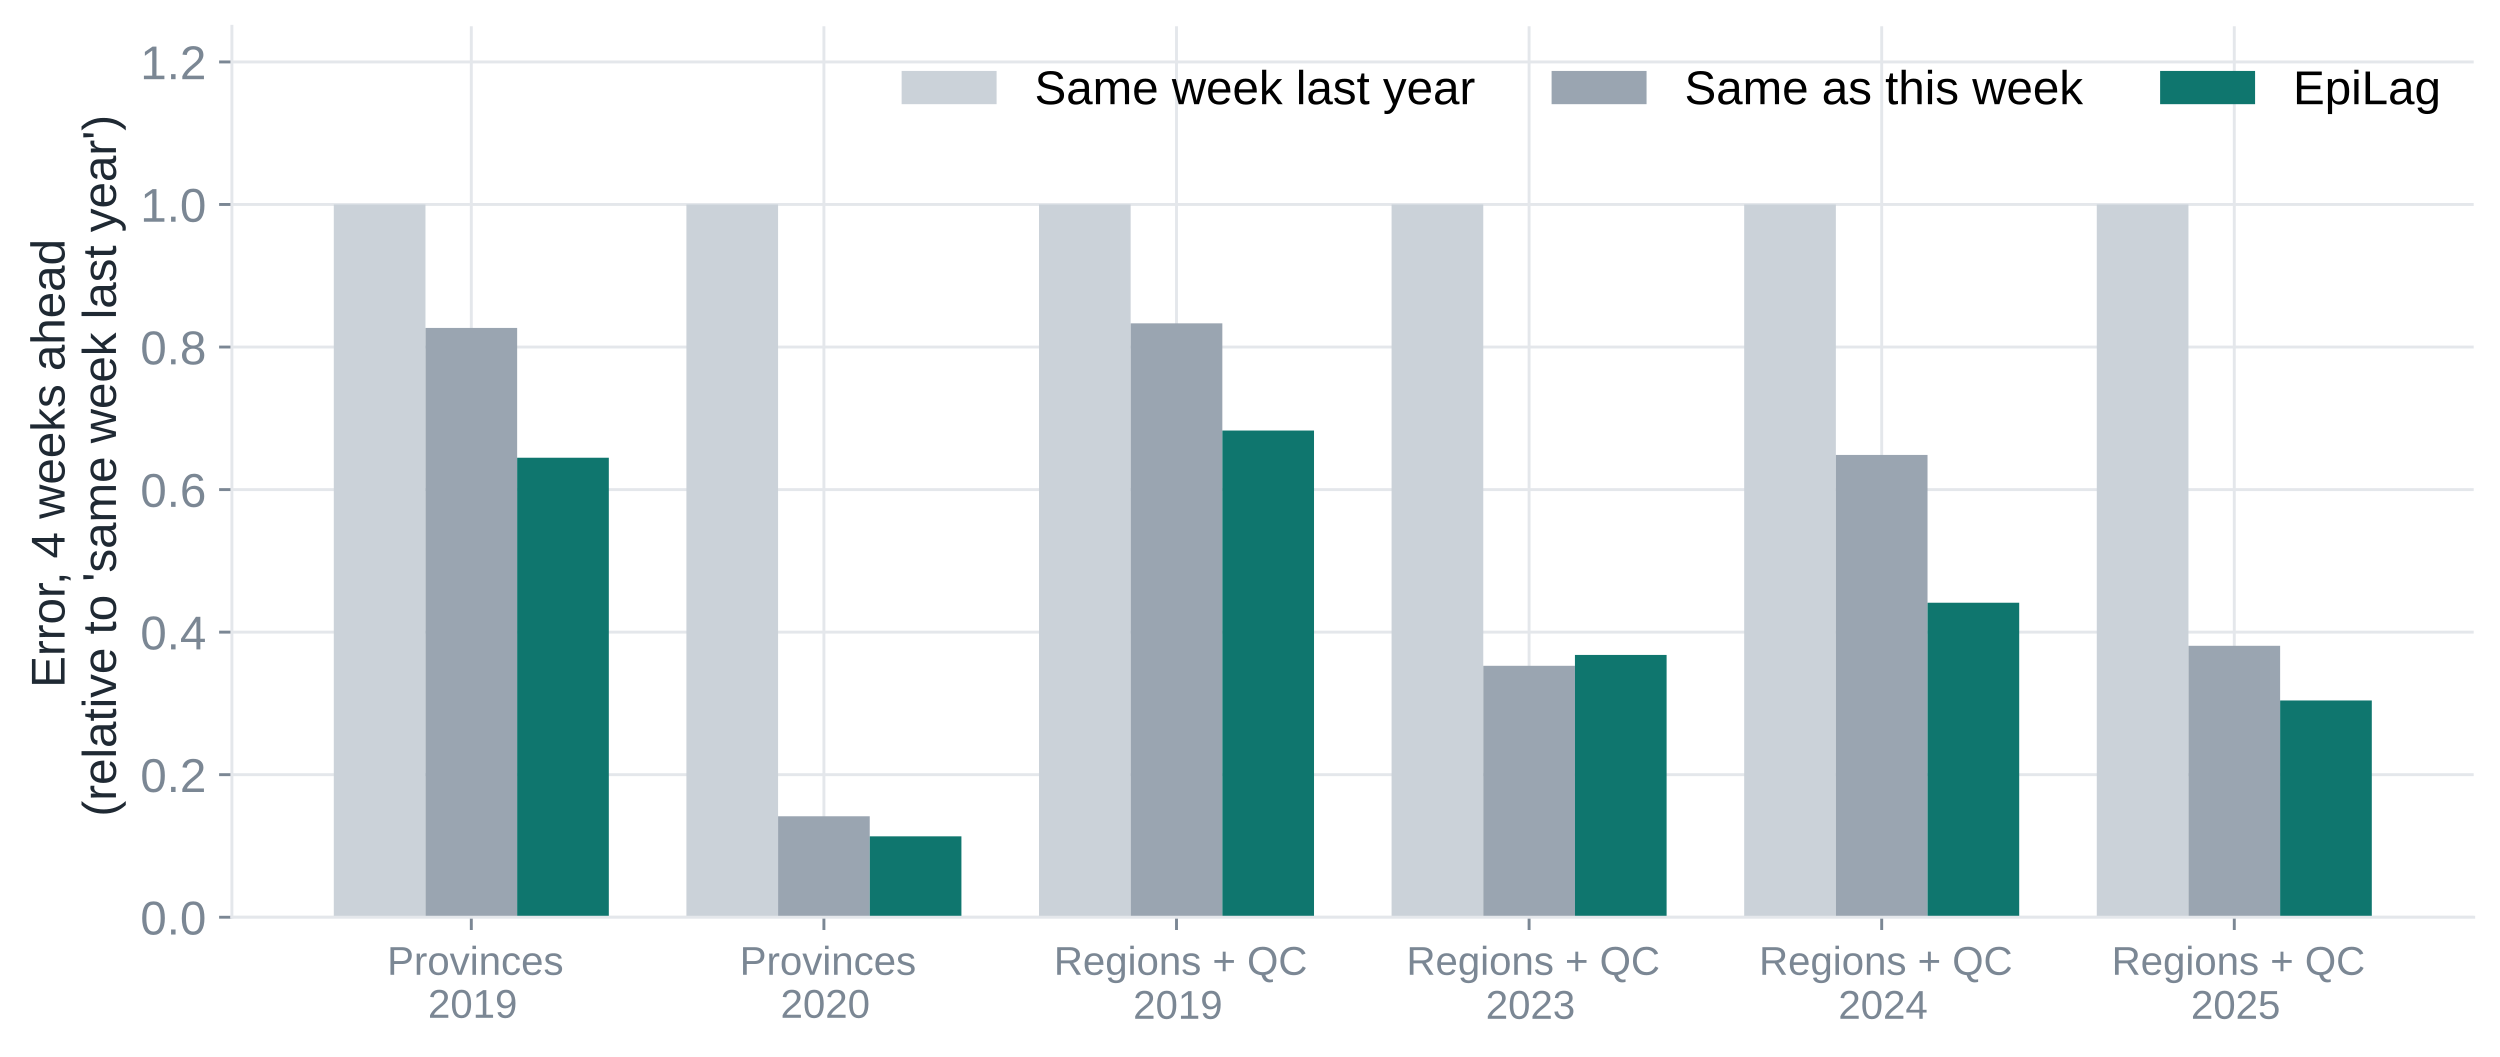
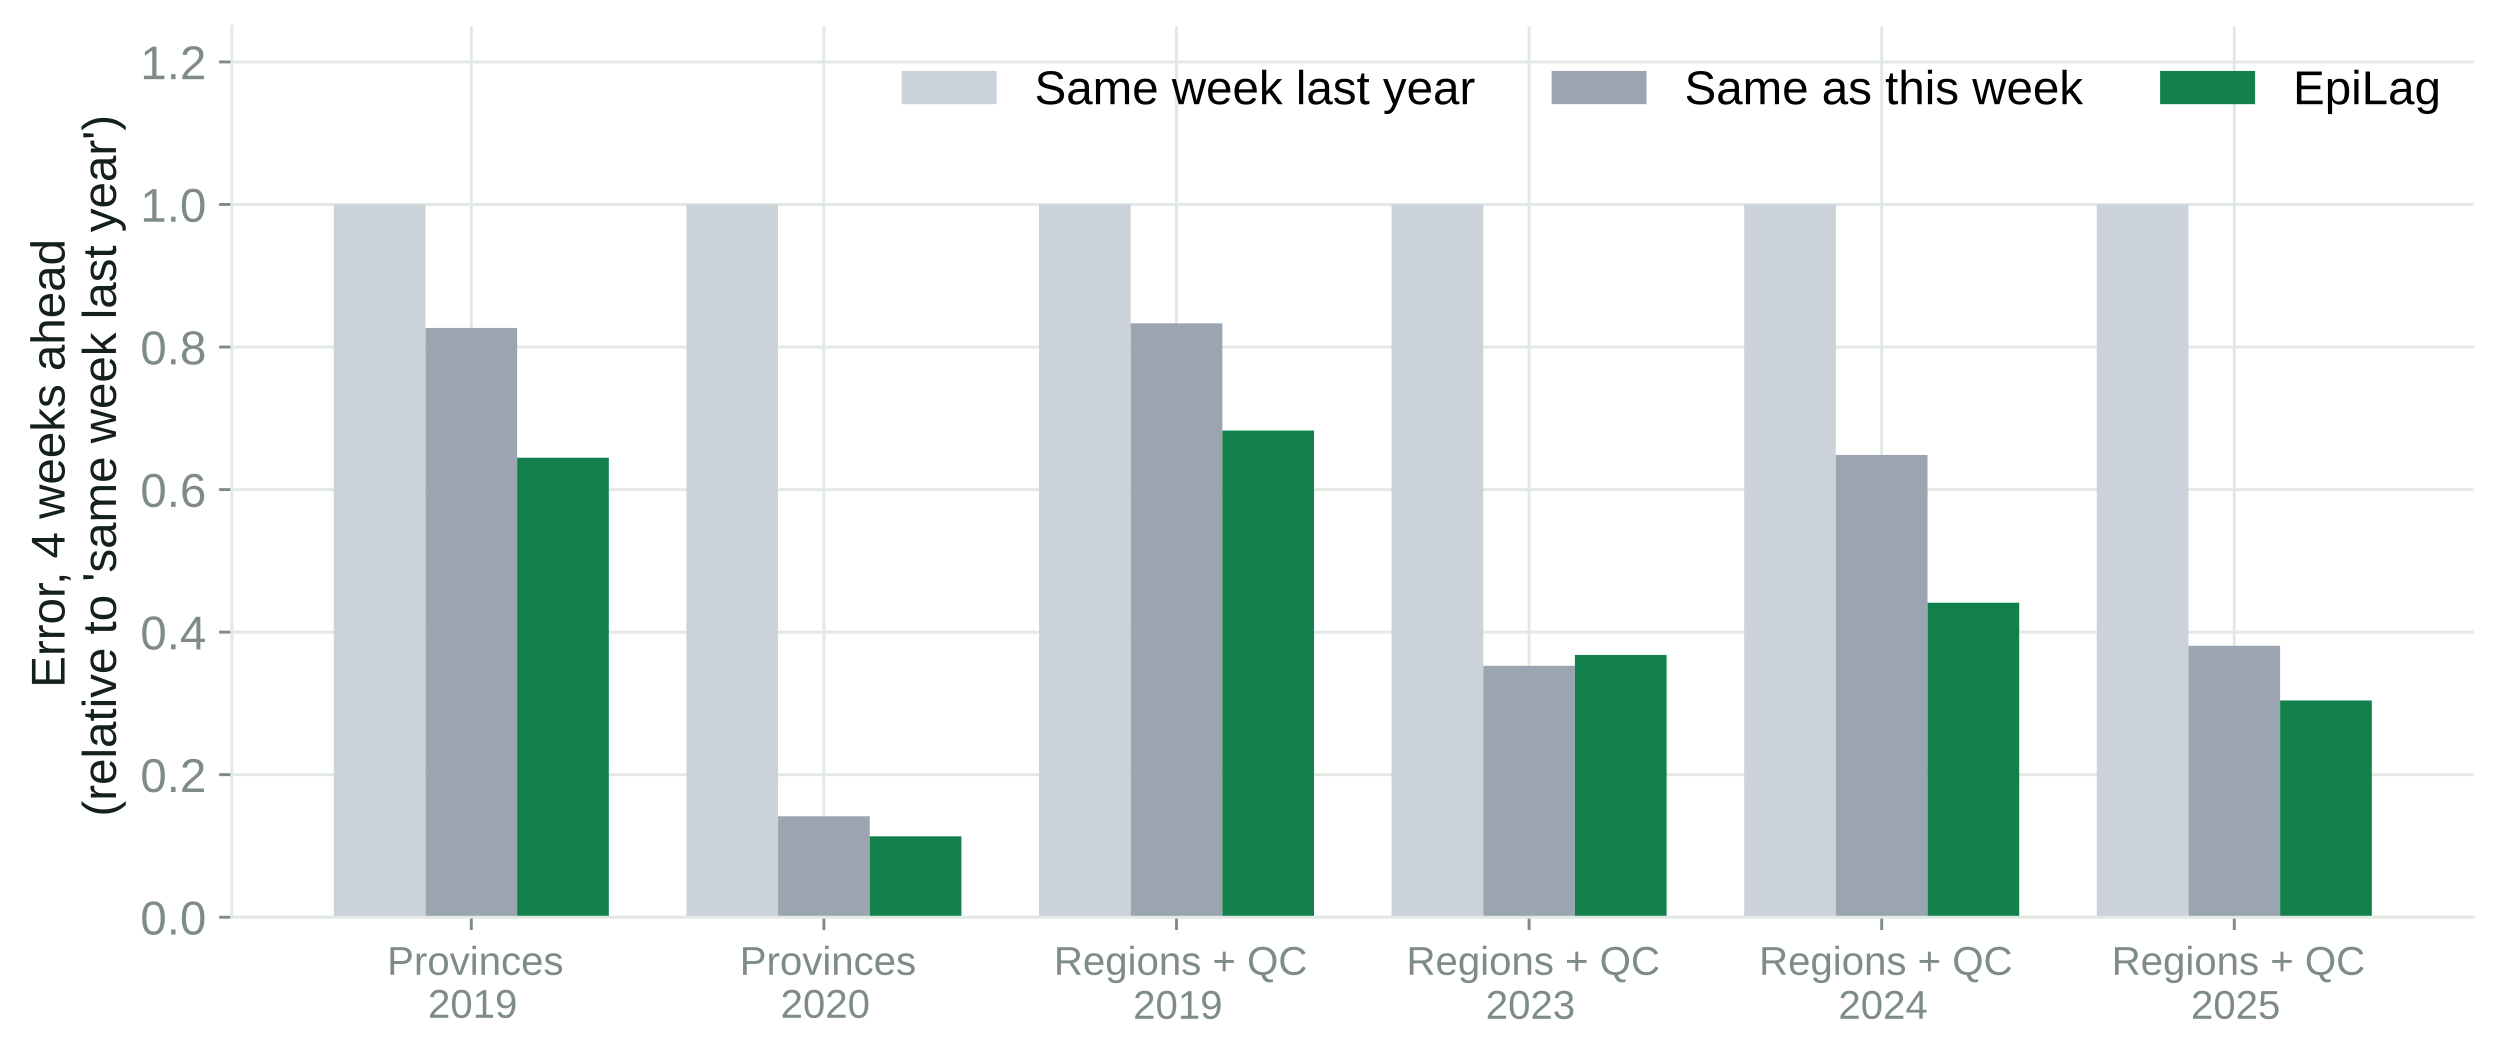
<svg xmlns="http://www.w3.org/2000/svg" xmlns:xlink="http://www.w3.org/1999/xlink" width="684.493pt" height="289.178pt" viewBox="0 0 684.493 289.178" version="1.1">
  <defs>
    <style type="text/css">*{stroke-linejoin: round; stroke-linecap: butt}</style>
  </defs>
  <g id="figure_1">
    <g id="patch_1">
      <path d="M 0 289.178  L 684.493 289.178  L 684.493 0  L 0 0  L 0 289.178  z " style="fill: none" />
    </g>
    <g id="axes_1">
      <g id="patch_2">
        <path d="M 63.493 251.136  L 677.293 251.136  L 677.293 7.2  L 63.493 7.2  L 63.493 251.136  z " style="fill: none" />
      </g>
      <g id="matplotlib.axis_1">
        <g id="xtick_1">
          <g id="line2d_1">
-             <path d="M 129.044 251.136  L 129.044 7.2  " clip-path="url(#p32300197e7)" style="fill: none; stroke: #e4e7eb; stroke-width: 0.8; stroke-linecap: square" />
+             <path d="M 129.044 251.136  L 129.044 7.2  " clip-path="url(#pd5e7423bfe)" style="fill: none; stroke: #e2e8e4; stroke-width: 0.8; stroke-linecap: square" />
          </g>
          <g id="line2d_2">
            <defs>
-               <path id="m332473d5ba" d="M 0 0  L 0 3.5  " style="stroke: #7b8794; stroke-width: 0.8" />
+               <path id="m18952ea967" d="M 0 0  L 0 3.5  " style="stroke: #7e8c85; stroke-width: 0.8" />
            </defs>
            <g>
-               <use xlink:href="#m332473d5ba" x="129.044" y="251.136" style="fill: #7b8794; stroke: #7b8794; stroke-width: 0.8" />
+               <use xlink:href="#m18952ea967" x="129.044" y="251.136" style="fill: #7e8c85; stroke: #7e8c85; stroke-width: 0.8" />
            </g>
          </g>
          <g id="text_1">
-             <text style="font-size: 11px; font-family: 'Segoe UI', 'Arial', 'DejaVu Sans', sans-serif; fill: #7b8794" transform="translate(105.9986 266.8987)">Provinces</text>
-             <text style="font-size: 11px; font-family: 'Segoe UI', 'Arial', 'DejaVu Sans', sans-serif; fill: #7b8794" transform="translate(117.1842 278.6668)">2019</text>
+             <text style="font-size: 11px; font-family: 'Segoe UI', 'Arial', 'DejaVu Sans', sans-serif; fill: #7e8c85" transform="translate(105.9986 266.8987)">Provinces</text>
+             <text style="font-size: 11px; font-family: 'Segoe UI', 'Arial', 'DejaVu Sans', sans-serif; fill: #7e8c85" transform="translate(117.1842 278.6668)">2019</text>
          </g>
        </g>
        <g id="xtick_2">
          <g id="line2d_3">
-             <path d="M 225.583 251.136  L 225.583 7.2  " clip-path="url(#p32300197e7)" style="fill: none; stroke: #e4e7eb; stroke-width: 0.8; stroke-linecap: square" />
+             <path d="M 225.583 251.136  L 225.583 7.2  " clip-path="url(#pd5e7423bfe)" style="fill: none; stroke: #e2e8e4; stroke-width: 0.8; stroke-linecap: square" />
          </g>
          <g id="line2d_4">
            <g>
-               <use xlink:href="#m332473d5ba" x="225.583" y="251.136" style="fill: #7b8794; stroke: #7b8794; stroke-width: 0.8" />
+               <use xlink:href="#m18952ea967" x="225.583" y="251.136" style="fill: #7e8c85; stroke: #7e8c85; stroke-width: 0.8" />
            </g>
          </g>
          <g id="text_2">
-             <text style="font-size: 11px; font-family: 'Segoe UI', 'Arial', 'DejaVu Sans', sans-serif; fill: #7b8794" transform="translate(202.5384 266.8987)">Provinces</text>
-             <text style="font-size: 11px; font-family: 'Segoe UI', 'Arial', 'DejaVu Sans', sans-serif; fill: #7b8794" transform="translate(213.724 278.6668)">2020</text>
+             <text style="font-size: 11px; font-family: 'Segoe UI', 'Arial', 'DejaVu Sans', sans-serif; fill: #7e8c85" transform="translate(202.5384 266.8987)">Provinces</text>
+             <text style="font-size: 11px; font-family: 'Segoe UI', 'Arial', 'DejaVu Sans', sans-serif; fill: #7e8c85" transform="translate(213.724 278.6668)">2020</text>
          </g>
        </g>
        <g id="xtick_3">
          <g id="line2d_5">
-             <path d="M 322.123 251.136  L 322.123 7.2  " clip-path="url(#p32300197e7)" style="fill: none; stroke: #e4e7eb; stroke-width: 0.8; stroke-linecap: square" />
+             <path d="M 322.123 251.136  L 322.123 7.2  " clip-path="url(#pd5e7423bfe)" style="fill: none; stroke: #e2e8e4; stroke-width: 0.8; stroke-linecap: square" />
          </g>
          <g id="line2d_6">
            <g>
-               <use xlink:href="#m332473d5ba" x="322.123" y="251.136" style="fill: #7b8794; stroke: #7b8794; stroke-width: 0.8" />
+               <use xlink:href="#m18952ea967" x="322.123" y="251.136" style="fill: #7e8c85; stroke: #7e8c85; stroke-width: 0.8" />
            </g>
          </g>
          <g id="text_3">
-             <text style="font-size: 11px; font-family: 'Segoe UI', 'Arial', 'DejaVu Sans', sans-serif; fill: #7b8794" transform="translate(288.55 266.8987)">Regions + QC</text>
-             <text style="font-size: 11px; font-family: 'Segoe UI', 'Arial', 'DejaVu Sans', sans-serif; fill: #7b8794" transform="translate(310.2638 278.9403)">2019</text>
+             <text style="font-size: 11px; font-family: 'Segoe UI', 'Arial', 'DejaVu Sans', sans-serif; fill: #7e8c85" transform="translate(288.55 266.8987)">Regions + QC</text>
+             <text style="font-size: 11px; font-family: 'Segoe UI', 'Arial', 'DejaVu Sans', sans-serif; fill: #7e8c85" transform="translate(310.2638 278.9403)">2019</text>
          </g>
        </g>
        <g id="xtick_4">
          <g id="line2d_7">
-             <path d="M 418.663 251.136  L 418.663 7.2  " clip-path="url(#p32300197e7)" style="fill: none; stroke: #e4e7eb; stroke-width: 0.8; stroke-linecap: square" />
+             <path d="M 418.663 251.136  L 418.663 7.2  " clip-path="url(#pd5e7423bfe)" style="fill: none; stroke: #e2e8e4; stroke-width: 0.8; stroke-linecap: square" />
          </g>
          <g id="line2d_8">
            <g>
-               <use xlink:href="#m332473d5ba" x="418.663" y="251.136" style="fill: #7b8794; stroke: #7b8794; stroke-width: 0.8" />
+               <use xlink:href="#m18952ea967" x="418.663" y="251.136" style="fill: #7e8c85; stroke: #7e8c85; stroke-width: 0.8" />
            </g>
          </g>
          <g id="text_4">
-             <text style="font-size: 11px; font-family: 'Segoe UI', 'Arial', 'DejaVu Sans', sans-serif; fill: #7b8794" transform="translate(385.0898 266.8987)">Regions + QC</text>
-             <text style="font-size: 11px; font-family: 'Segoe UI', 'Arial', 'DejaVu Sans', sans-serif; fill: #7b8794" transform="translate(406.8036 278.9403)">2023</text>
+             <text style="font-size: 11px; font-family: 'Segoe UI', 'Arial', 'DejaVu Sans', sans-serif; fill: #7e8c85" transform="translate(385.0898 266.8987)">Regions + QC</text>
+             <text style="font-size: 11px; font-family: 'Segoe UI', 'Arial', 'DejaVu Sans', sans-serif; fill: #7e8c85" transform="translate(406.8036 278.9403)">2023</text>
          </g>
        </g>
        <g id="xtick_5">
          <g id="line2d_9">
-             <path d="M 515.203 251.136  L 515.203 7.2  " clip-path="url(#p32300197e7)" style="fill: none; stroke: #e4e7eb; stroke-width: 0.8; stroke-linecap: square" />
+             <path d="M 515.203 251.136  L 515.203 7.2  " clip-path="url(#pd5e7423bfe)" style="fill: none; stroke: #e2e8e4; stroke-width: 0.8; stroke-linecap: square" />
          </g>
          <g id="line2d_10">
            <g>
-               <use xlink:href="#m332473d5ba" x="515.203" y="251.136" style="fill: #7b8794; stroke: #7b8794; stroke-width: 0.8" />
+               <use xlink:href="#m18952ea967" x="515.203" y="251.136" style="fill: #7e8c85; stroke: #7e8c85; stroke-width: 0.8" />
            </g>
          </g>
          <g id="text_5">
-             <text style="font-size: 11px; font-family: 'Segoe UI', 'Arial', 'DejaVu Sans', sans-serif; fill: #7b8794" transform="translate(481.6296 266.8987)">Regions + QC</text>
-             <text style="font-size: 11px; font-family: 'Segoe UI', 'Arial', 'DejaVu Sans', sans-serif; fill: #7b8794" transform="translate(503.3434 278.9403)">2024</text>
+             <text style="font-size: 11px; font-family: 'Segoe UI', 'Arial', 'DejaVu Sans', sans-serif; fill: #7e8c85" transform="translate(481.6296 266.8987)">Regions + QC</text>
+             <text style="font-size: 11px; font-family: 'Segoe UI', 'Arial', 'DejaVu Sans', sans-serif; fill: #7e8c85" transform="translate(503.3434 278.9403)">2024</text>
          </g>
        </g>
        <g id="xtick_6">
          <g id="line2d_11">
-             <path d="M 611.743 251.136  L 611.743 7.2  " clip-path="url(#p32300197e7)" style="fill: none; stroke: #e4e7eb; stroke-width: 0.8; stroke-linecap: square" />
+             <path d="M 611.743 251.136  L 611.743 7.2  " clip-path="url(#pd5e7423bfe)" style="fill: none; stroke: #e2e8e4; stroke-width: 0.8; stroke-linecap: square" />
          </g>
          <g id="line2d_12">
            <g>
-               <use xlink:href="#m332473d5ba" x="611.743" y="251.136" style="fill: #7b8794; stroke: #7b8794; stroke-width: 0.8" />
+               <use xlink:href="#m18952ea967" x="611.743" y="251.136" style="fill: #7e8c85; stroke: #7e8c85; stroke-width: 0.8" />
            </g>
          </g>
          <g id="text_6">
-             <text style="font-size: 11px; font-family: 'Segoe UI', 'Arial', 'DejaVu Sans', sans-serif; fill: #7b8794" transform="translate(578.1693 266.8987)">Regions + QC</text>
-             <text style="font-size: 11px; font-family: 'Segoe UI', 'Arial', 'DejaVu Sans', sans-serif; fill: #7b8794" transform="translate(599.8832 278.9403)">2025</text>
+             <text style="font-size: 11px; font-family: 'Segoe UI', 'Arial', 'DejaVu Sans', sans-serif; fill: #7e8c85" transform="translate(578.1693 266.8987)">Regions + QC</text>
+             <text style="font-size: 11px; font-family: 'Segoe UI', 'Arial', 'DejaVu Sans', sans-serif; fill: #7e8c85" transform="translate(599.8832 278.9403)">2025</text>
          </g>
        </g>
      </g>
      <g id="matplotlib.axis_2">
        <g id="ytick_1">
          <g id="line2d_13">
-             <path d="M 63.493 251.136  L 677.293 251.136  " clip-path="url(#p32300197e7)" style="fill: none; stroke: #e4e7eb; stroke-width: 0.8; stroke-linecap: square" />
+             <path d="M 63.493 251.136  L 677.293 251.136  " clip-path="url(#pd5e7423bfe)" style="fill: none; stroke: #e2e8e4; stroke-width: 0.8; stroke-linecap: square" />
          </g>
          <g id="line2d_14">
            <defs>
-               <path id="md99e7b2085" d="M 0 0  L -3.5 0  " style="stroke: #7b8794; stroke-width: 0.8" />
+               <path id="m8ced2b3d2b" d="M 0 0  L -3.5 0  " style="stroke: #7e8c85; stroke-width: 0.8" />
            </defs>
            <g>
-               <use xlink:href="#md99e7b2085" x="63.493" y="251.136" style="fill: #7b8794; stroke: #7b8794; stroke-width: 0.8" />
+               <use xlink:href="#m8ced2b3d2b" x="63.493" y="251.136" style="fill: #7e8c85; stroke: #7e8c85; stroke-width: 0.8" />
            </g>
          </g>
          <g id="text_7">
-             <text style="font-size: 13px; font-family: 'Segoe UI', 'Arial', 'DejaVu Sans', sans-serif; text-anchor: end; fill: #7b8794" x="56.493" y="255.868" transform="rotate(-0 56.49307 255.8682)">0.0</text>
+             <text style="font-size: 13px; font-family: 'Segoe UI', 'Arial', 'DejaVu Sans', sans-serif; text-anchor: end; fill: #7e8c85" x="56.493" y="255.868" transform="rotate(-0 56.49307 255.8682)">0.0</text>
          </g>
        </g>
        <g id="ytick_2">
          <g id="line2d_15">
-             <path d="M 63.493 212.106  L 677.293 212.106  " clip-path="url(#p32300197e7)" style="fill: none; stroke: #e4e7eb; stroke-width: 0.8; stroke-linecap: square" />
+             <path d="M 63.493 212.106  L 677.293 212.106  " clip-path="url(#pd5e7423bfe)" style="fill: none; stroke: #e2e8e4; stroke-width: 0.8; stroke-linecap: square" />
          </g>
          <g id="line2d_16">
            <g>
-               <use xlink:href="#md99e7b2085" x="63.493" y="212.106" style="fill: #7b8794; stroke: #7b8794; stroke-width: 0.8" />
+               <use xlink:href="#m8ced2b3d2b" x="63.493" y="212.106" style="fill: #7e8c85; stroke: #7e8c85; stroke-width: 0.8" />
            </g>
          </g>
          <g id="text_8">
-             <text style="font-size: 13px; font-family: 'Segoe UI', 'Arial', 'DejaVu Sans', sans-serif; text-anchor: end; fill: #7b8794" x="56.493" y="216.838" transform="rotate(-0 56.49307 216.8384)">0.2</text>
+             <text style="font-size: 13px; font-family: 'Segoe UI', 'Arial', 'DejaVu Sans', sans-serif; text-anchor: end; fill: #7e8c85" x="56.493" y="216.838" transform="rotate(-0 56.49307 216.8384)">0.2</text>
          </g>
        </g>
        <g id="ytick_3">
          <g id="line2d_17">
-             <path d="M 63.493 173.076  L 677.293 173.076  " clip-path="url(#p32300197e7)" style="fill: none; stroke: #e4e7eb; stroke-width: 0.8; stroke-linecap: square" />
+             <path d="M 63.493 173.076  L 677.293 173.076  " clip-path="url(#pd5e7423bfe)" style="fill: none; stroke: #e2e8e4; stroke-width: 0.8; stroke-linecap: square" />
          </g>
          <g id="line2d_18">
            <g>
-               <use xlink:href="#md99e7b2085" x="63.493" y="173.076" style="fill: #7b8794; stroke: #7b8794; stroke-width: 0.8" />
+               <use xlink:href="#m8ced2b3d2b" x="63.493" y="173.076" style="fill: #7e8c85; stroke: #7e8c85; stroke-width: 0.8" />
            </g>
          </g>
          <g id="text_9">
-             <text style="font-size: 13px; font-family: 'Segoe UI', 'Arial', 'DejaVu Sans', sans-serif; text-anchor: end; fill: #7b8794" x="56.493" y="177.809" transform="rotate(-0 56.49307 177.8087)">0.4</text>
+             <text style="font-size: 13px; font-family: 'Segoe UI', 'Arial', 'DejaVu Sans', sans-serif; text-anchor: end; fill: #7e8c85" x="56.493" y="177.809" transform="rotate(-0 56.49307 177.8087)">0.4</text>
          </g>
        </g>
        <g id="ytick_4">
          <g id="line2d_19">
-             <path d="M 63.493 134.047  L 677.293 134.047  " clip-path="url(#p32300197e7)" style="fill: none; stroke: #e4e7eb; stroke-width: 0.8; stroke-linecap: square" />
+             <path d="M 63.493 134.047  L 677.293 134.047  " clip-path="url(#pd5e7423bfe)" style="fill: none; stroke: #e2e8e4; stroke-width: 0.8; stroke-linecap: square" />
          </g>
          <g id="line2d_20">
            <g>
-               <use xlink:href="#md99e7b2085" x="63.493" y="134.047" style="fill: #7b8794; stroke: #7b8794; stroke-width: 0.8" />
+               <use xlink:href="#m8ced2b3d2b" x="63.493" y="134.047" style="fill: #7e8c85; stroke: #7e8c85; stroke-width: 0.8" />
            </g>
          </g>
          <g id="text_10">
-             <text style="font-size: 13px; font-family: 'Segoe UI', 'Arial', 'DejaVu Sans', sans-serif; text-anchor: end; fill: #7b8794" x="56.493" y="138.779" transform="rotate(-0 56.49307 138.7789)">0.6</text>
+             <text style="font-size: 13px; font-family: 'Segoe UI', 'Arial', 'DejaVu Sans', sans-serif; text-anchor: end; fill: #7e8c85" x="56.493" y="138.779" transform="rotate(-0 56.49307 138.7789)">0.6</text>
          </g>
        </g>
        <g id="ytick_5">
          <g id="line2d_21">
-             <path d="M 63.493 95.017  L 677.293 95.017  " clip-path="url(#p32300197e7)" style="fill: none; stroke: #e4e7eb; stroke-width: 0.8; stroke-linecap: square" />
+             <path d="M 63.493 95.017  L 677.293 95.017  " clip-path="url(#pd5e7423bfe)" style="fill: none; stroke: #e2e8e4; stroke-width: 0.8; stroke-linecap: square" />
          </g>
          <g id="line2d_22">
            <g>
-               <use xlink:href="#md99e7b2085" x="63.493" y="95.017" style="fill: #7b8794; stroke: #7b8794; stroke-width: 0.8" />
+               <use xlink:href="#m8ced2b3d2b" x="63.493" y="95.017" style="fill: #7e8c85; stroke: #7e8c85; stroke-width: 0.8" />
            </g>
          </g>
          <g id="text_11">
-             <text style="font-size: 13px; font-family: 'Segoe UI', 'Arial', 'DejaVu Sans', sans-serif; text-anchor: end; fill: #7b8794" x="56.493" y="99.749" transform="rotate(-0 56.49307 99.74914)">0.8</text>
+             <text style="font-size: 13px; font-family: 'Segoe UI', 'Arial', 'DejaVu Sans', sans-serif; text-anchor: end; fill: #7e8c85" x="56.493" y="99.749" transform="rotate(-0 56.49307 99.74914)">0.8</text>
          </g>
        </g>
        <g id="ytick_6">
          <g id="line2d_23">
-             <path d="M 63.493 55.987  L 677.293 55.987  " clip-path="url(#p32300197e7)" style="fill: none; stroke: #e4e7eb; stroke-width: 0.8; stroke-linecap: square" />
+             <path d="M 63.493 55.987  L 677.293 55.987  " clip-path="url(#pd5e7423bfe)" style="fill: none; stroke: #e2e8e4; stroke-width: 0.8; stroke-linecap: square" />
          </g>
          <g id="line2d_24">
            <g>
-               <use xlink:href="#md99e7b2085" x="63.493" y="55.987" style="fill: #7b8794; stroke: #7b8794; stroke-width: 0.8" />
+               <use xlink:href="#m8ced2b3d2b" x="63.493" y="55.987" style="fill: #7e8c85; stroke: #7e8c85; stroke-width: 0.8" />
            </g>
          </g>
          <g id="text_12">
-             <text style="font-size: 13px; font-family: 'Segoe UI', 'Arial', 'DejaVu Sans', sans-serif; text-anchor: end; fill: #7b8794" x="56.493" y="60.719" transform="rotate(-0 56.49307 60.71938)">1.0</text>
+             <text style="font-size: 13px; font-family: 'Segoe UI', 'Arial', 'DejaVu Sans', sans-serif; text-anchor: end; fill: #7e8c85" x="56.493" y="60.719" transform="rotate(-0 56.49307 60.71938)">1.0</text>
          </g>
        </g>
        <g id="ytick_7">
          <g id="line2d_25">
-             <path d="M 63.493 16.957  L 677.293 16.957  " clip-path="url(#p32300197e7)" style="fill: none; stroke: #e4e7eb; stroke-width: 0.8; stroke-linecap: square" />
+             <path d="M 63.493 16.957  L 677.293 16.957  " clip-path="url(#pd5e7423bfe)" style="fill: none; stroke: #e2e8e4; stroke-width: 0.8; stroke-linecap: square" />
          </g>
          <g id="line2d_26">
            <g>
-               <use xlink:href="#md99e7b2085" x="63.493" y="16.957" style="fill: #7b8794; stroke: #7b8794; stroke-width: 0.8" />
+               <use xlink:href="#m8ced2b3d2b" x="63.493" y="16.957" style="fill: #7e8c85; stroke: #7e8c85; stroke-width: 0.8" />
            </g>
          </g>
          <g id="text_13">
-             <text style="font-size: 13px; font-family: 'Segoe UI', 'Arial', 'DejaVu Sans', sans-serif; text-anchor: end; fill: #7b8794" x="56.493" y="21.69" transform="rotate(-0 56.49307 21.68962)">1.2</text>
+             <text style="font-size: 13px; font-family: 'Segoe UI', 'Arial', 'DejaVu Sans', sans-serif; text-anchor: end; fill: #7e8c85" x="56.493" y="21.69" transform="rotate(-0 56.49307 21.68962)">1.2</text>
          </g>
        </g>
        <g id="text_14">
-           <text style="font-size: 13px; font-family: 'Segoe UI', 'Arial', 'DejaVu Sans', sans-serif; fill: #1f2933" transform="translate(17.67782 188.3038) rotate(-90)">Error, 4 weeks ahead</text>
-           <text style="font-size: 13px; font-family: 'Segoe UI', 'Arial', 'DejaVu Sans', sans-serif; fill: #1f2933" transform="translate(31.74524 223.5683) rotate(-90)">(relative to 'same week last year')</text>
+           <text style="font-size: 13px; font-family: 'Segoe UI', 'Arial', 'DejaVu Sans', sans-serif; fill: #14211b" transform="translate(17.67782 188.3038) rotate(-90)">Error, 4 weeks ahead</text>
+           <text style="font-size: 13px; font-family: 'Segoe UI', 'Arial', 'DejaVu Sans', sans-serif; fill: #14211b" transform="translate(31.74524 223.5683) rotate(-90)">(relative to 'same week last year')</text>
        </g>
      </g>
      <g id="patch_3">
-         <path d="M 91.393 251.136  L 116.493 251.136  L 116.493 55.987  L 91.393 55.987  z " clip-path="url(#p32300197e7)" style="fill: #cbd2d9" />
+         <path d="M 91.393 251.136  L 116.493 251.136  L 116.493 55.987  L 91.393 55.987  z " clip-path="url(#pd5e7423bfe)" style="fill: #cbd2d9" />
      </g>
      <g id="patch_4">
-         <path d="M 187.933 251.136  L 213.033 251.136  L 213.033 55.987  L 187.933 55.987  z " clip-path="url(#p32300197e7)" style="fill: #cbd2d9" />
+         <path d="M 187.933 251.136  L 213.033 251.136  L 213.033 55.987  L 187.933 55.987  z " clip-path="url(#pd5e7423bfe)" style="fill: #cbd2d9" />
      </g>
      <g id="patch_5">
-         <path d="M 284.473 251.136  L 309.573 251.136  L 309.573 55.987  L 284.473 55.987  z " clip-path="url(#p32300197e7)" style="fill: #cbd2d9" />
+         <path d="M 284.473 251.136  L 309.573 251.136  L 309.573 55.987  L 284.473 55.987  z " clip-path="url(#pd5e7423bfe)" style="fill: #cbd2d9" />
      </g>
      <g id="patch_6">
-         <path d="M 381.012 251.136  L 406.113 251.136  L 406.113 55.987  L 381.012 55.987  z " clip-path="url(#p32300197e7)" style="fill: #cbd2d9" />
+         <path d="M 381.012 251.136  L 406.113 251.136  L 406.113 55.987  L 381.012 55.987  z " clip-path="url(#pd5e7423bfe)" style="fill: #cbd2d9" />
      </g>
      <g id="patch_7">
-         <path d="M 477.552 251.136  L 502.653 251.136  L 502.653 55.987  L 477.552 55.987  z " clip-path="url(#p32300197e7)" style="fill: #cbd2d9" />
+         <path d="M 477.552 251.136  L 502.653 251.136  L 502.653 55.987  L 477.552 55.987  z " clip-path="url(#pd5e7423bfe)" style="fill: #cbd2d9" />
      </g>
      <g id="patch_8">
-         <path d="M 574.092 251.136  L 599.192 251.136  L 599.192 55.987  L 574.092 55.987  z " clip-path="url(#p32300197e7)" style="fill: #cbd2d9" />
+         <path d="M 574.092 251.136  L 599.192 251.136  L 599.192 55.987  L 574.092 55.987  z " clip-path="url(#pd5e7423bfe)" style="fill: #cbd2d9" />
      </g>
      <g id="patch_9">
-         <path d="M 116.493 251.136  L 141.594 251.136  L 141.594 89.786  L 116.493 89.786  z " clip-path="url(#p32300197e7)" style="fill: #9aa5b1" />
+         <path d="M 116.493 251.136  L 141.594 251.136  L 141.594 89.786  L 116.493 89.786  z " clip-path="url(#pd5e7423bfe)" style="fill: #9aa5b1" />
      </g>
      <g id="patch_10">
-         <path d="M 213.033 251.136  L 238.134 251.136  L 238.134 223.498  L 213.033 223.498  z " clip-path="url(#p32300197e7)" style="fill: #9aa5b1" />
+         <path d="M 213.033 251.136  L 238.134 251.136  L 238.134 223.498  L 213.033 223.498  z " clip-path="url(#pd5e7423bfe)" style="fill: #9aa5b1" />
      </g>
      <g id="patch_11">
-         <path d="M 309.573 251.136  L 334.673 251.136  L 334.673 88.529  L 309.573 88.529  z " clip-path="url(#p32300197e7)" style="fill: #9aa5b1" />
+         <path d="M 309.573 251.136  L 334.673 251.136  L 334.673 88.529  L 309.573 88.529  z " clip-path="url(#pd5e7423bfe)" style="fill: #9aa5b1" />
      </g>
      <g id="patch_12">
-         <path d="M 406.113 251.136  L 431.213 251.136  L 431.213 182.296  L 406.113 182.296  z " clip-path="url(#p32300197e7)" style="fill: #9aa5b1" />
+         <path d="M 406.113 251.136  L 431.213 251.136  L 431.213 182.296  L 406.113 182.296  z " clip-path="url(#pd5e7423bfe)" style="fill: #9aa5b1" />
      </g>
      <g id="patch_13">
-         <path d="M 502.653 251.136  L 527.753 251.136  L 527.753 124.566  L 502.653 124.566  z " clip-path="url(#p32300197e7)" style="fill: #9aa5b1" />
+         <path d="M 502.653 251.136  L 527.753 251.136  L 527.753 124.566  L 502.653 124.566  z " clip-path="url(#pd5e7423bfe)" style="fill: #9aa5b1" />
      </g>
      <g id="patch_14">
-         <path d="M 599.192 251.136  L 624.293 251.136  L 624.293 176.81  L 599.192 176.81  z " clip-path="url(#p32300197e7)" style="fill: #9aa5b1" />
+         <path d="M 599.192 251.136  L 624.293 251.136  L 624.293 176.81  L 599.192 176.81  z " clip-path="url(#pd5e7423bfe)" style="fill: #9aa5b1" />
      </g>
      <g id="patch_15">
-         <path d="M 141.594 251.136  L 166.694 251.136  L 166.694 125.321  L 141.594 125.321  z " clip-path="url(#p32300197e7)" style="fill: #0f766e" />
+         <path d="M 141.594 251.136  L 166.694 251.136  L 166.694 125.321  L 141.594 125.321  z " clip-path="url(#pd5e7423bfe)" style="fill: #12804a" />
      </g>
      <g id="patch_16">
-         <path d="M 238.134 251.136  L 263.234 251.136  L 263.234 228.987  L 238.134 228.987  z " clip-path="url(#p32300197e7)" style="fill: #0f766e" />
+         <path d="M 238.134 251.136  L 263.234 251.136  L 263.234 228.987  L 238.134 228.987  z " clip-path="url(#pd5e7423bfe)" style="fill: #12804a" />
      </g>
      <g id="patch_17">
-         <path d="M 334.673 251.136  L 359.774 251.136  L 359.774 117.874  L 334.673 117.874  z " clip-path="url(#p32300197e7)" style="fill: #0f766e" />
+         <path d="M 334.673 251.136  L 359.774 251.136  L 359.774 117.874  L 334.673 117.874  z " clip-path="url(#pd5e7423bfe)" style="fill: #12804a" />
      </g>
      <g id="patch_18">
-         <path d="M 431.213 251.136  L 456.313 251.136  L 456.313 179.327  L 431.213 179.327  z " clip-path="url(#p32300197e7)" style="fill: #0f766e" />
+         <path d="M 431.213 251.136  L 456.313 251.136  L 456.313 179.327  L 431.213 179.327  z " clip-path="url(#pd5e7423bfe)" style="fill: #12804a" />
      </g>
      <g id="patch_19">
-         <path d="M 527.753 251.136  L 552.853 251.136  L 552.853 165.024  L 527.753 165.024  z " clip-path="url(#p32300197e7)" style="fill: #0f766e" />
+         <path d="M 527.753 251.136  L 552.853 251.136  L 552.853 165.024  L 527.753 165.024  z " clip-path="url(#pd5e7423bfe)" style="fill: #12804a" />
      </g>
      <g id="patch_20">
-         <path d="M 624.293 251.136  L 649.393 251.136  L 649.393 191.778  L 624.293 191.778  z " clip-path="url(#p32300197e7)" style="fill: #0f766e" />
+         <path d="M 624.293 251.136  L 649.393 251.136  L 649.393 191.778  L 624.293 191.778  z " clip-path="url(#pd5e7423bfe)" style="fill: #12804a" />
      </g>
      <g id="patch_21">
-         <path d="M 63.493 251.136  L 63.493 7.2  " style="fill: none; stroke: #e4e7eb; stroke-width: 0.8; stroke-linejoin: miter; stroke-linecap: square" />
+         <path d="M 63.493 251.136  L 63.493 7.2  " style="fill: none; stroke: #e2e8e4; stroke-width: 0.8; stroke-linejoin: miter; stroke-linecap: square" />
      </g>
      <g id="patch_22">
-         <path d="M 63.493 251.136  L 677.293 251.136  " style="fill: none; stroke: #e4e7eb; stroke-width: 0.8; stroke-linejoin: miter; stroke-linecap: square" />
+         <path d="M 63.493 251.136  L 677.293 251.136  " style="fill: none; stroke: #e2e8e4; stroke-width: 0.8; stroke-linejoin: miter; stroke-linecap: square" />
      </g>
      <g id="legend_1">
        <g id="patch_23">
          <path d="M 246.863 28.524  L 272.863 28.524  L 272.863 19.424  L 246.863 19.424  z " style="fill: #cbd2d9" />
        </g>
        <g id="text_15">
          <text style="font-size: 13px; font-family: 'Segoe UI', 'Arial', 'DejaVu Sans', sans-serif; text-anchor: start" x="283.263" y="28.524" transform="rotate(-0 283.2631 28.52406)">Same week last year</text>
        </g>
        <g id="patch_24">
          <path d="M 424.823 28.524  L 450.823 28.524  L 450.823 19.424  L 424.823 19.424  z " style="fill: #9aa5b1" />
        </g>
        <g id="text_16">
          <text style="font-size: 13px; font-family: 'Segoe UI', 'Arial', 'DejaVu Sans', sans-serif; text-anchor: start" x="461.223" y="28.524" transform="rotate(-0 461.2229 28.52406)">Same as this week</text>
        </g>
        <g id="patch_25">
-           <path d="M 591.434 28.524  L 617.434 28.524  L 617.434 19.424  L 591.434 19.424  z " style="fill: #0f766e" />
+           <path d="M 591.434 28.524  L 617.434 28.524  L 617.434 19.424  L 591.434 19.424  z " style="fill: #12804a" />
        </g>
        <g id="text_17">
          <text style="font-size: 13px; font-family: 'Segoe UI', 'Arial', 'DejaVu Sans', sans-serif; text-anchor: start" x="627.834" y="28.524" transform="rotate(-0 627.8342 28.52406)">EpiLag</text>
        </g>
      </g>
    </g>
  </g>
  <defs>
-     <clipPath id="p32300197e7">
+     <clipPath id="pd5e7423bfe">
      <rect x="63.493" y="7.2" width="613.8" height="243.936" />
    </clipPath>
  </defs>
</svg>
